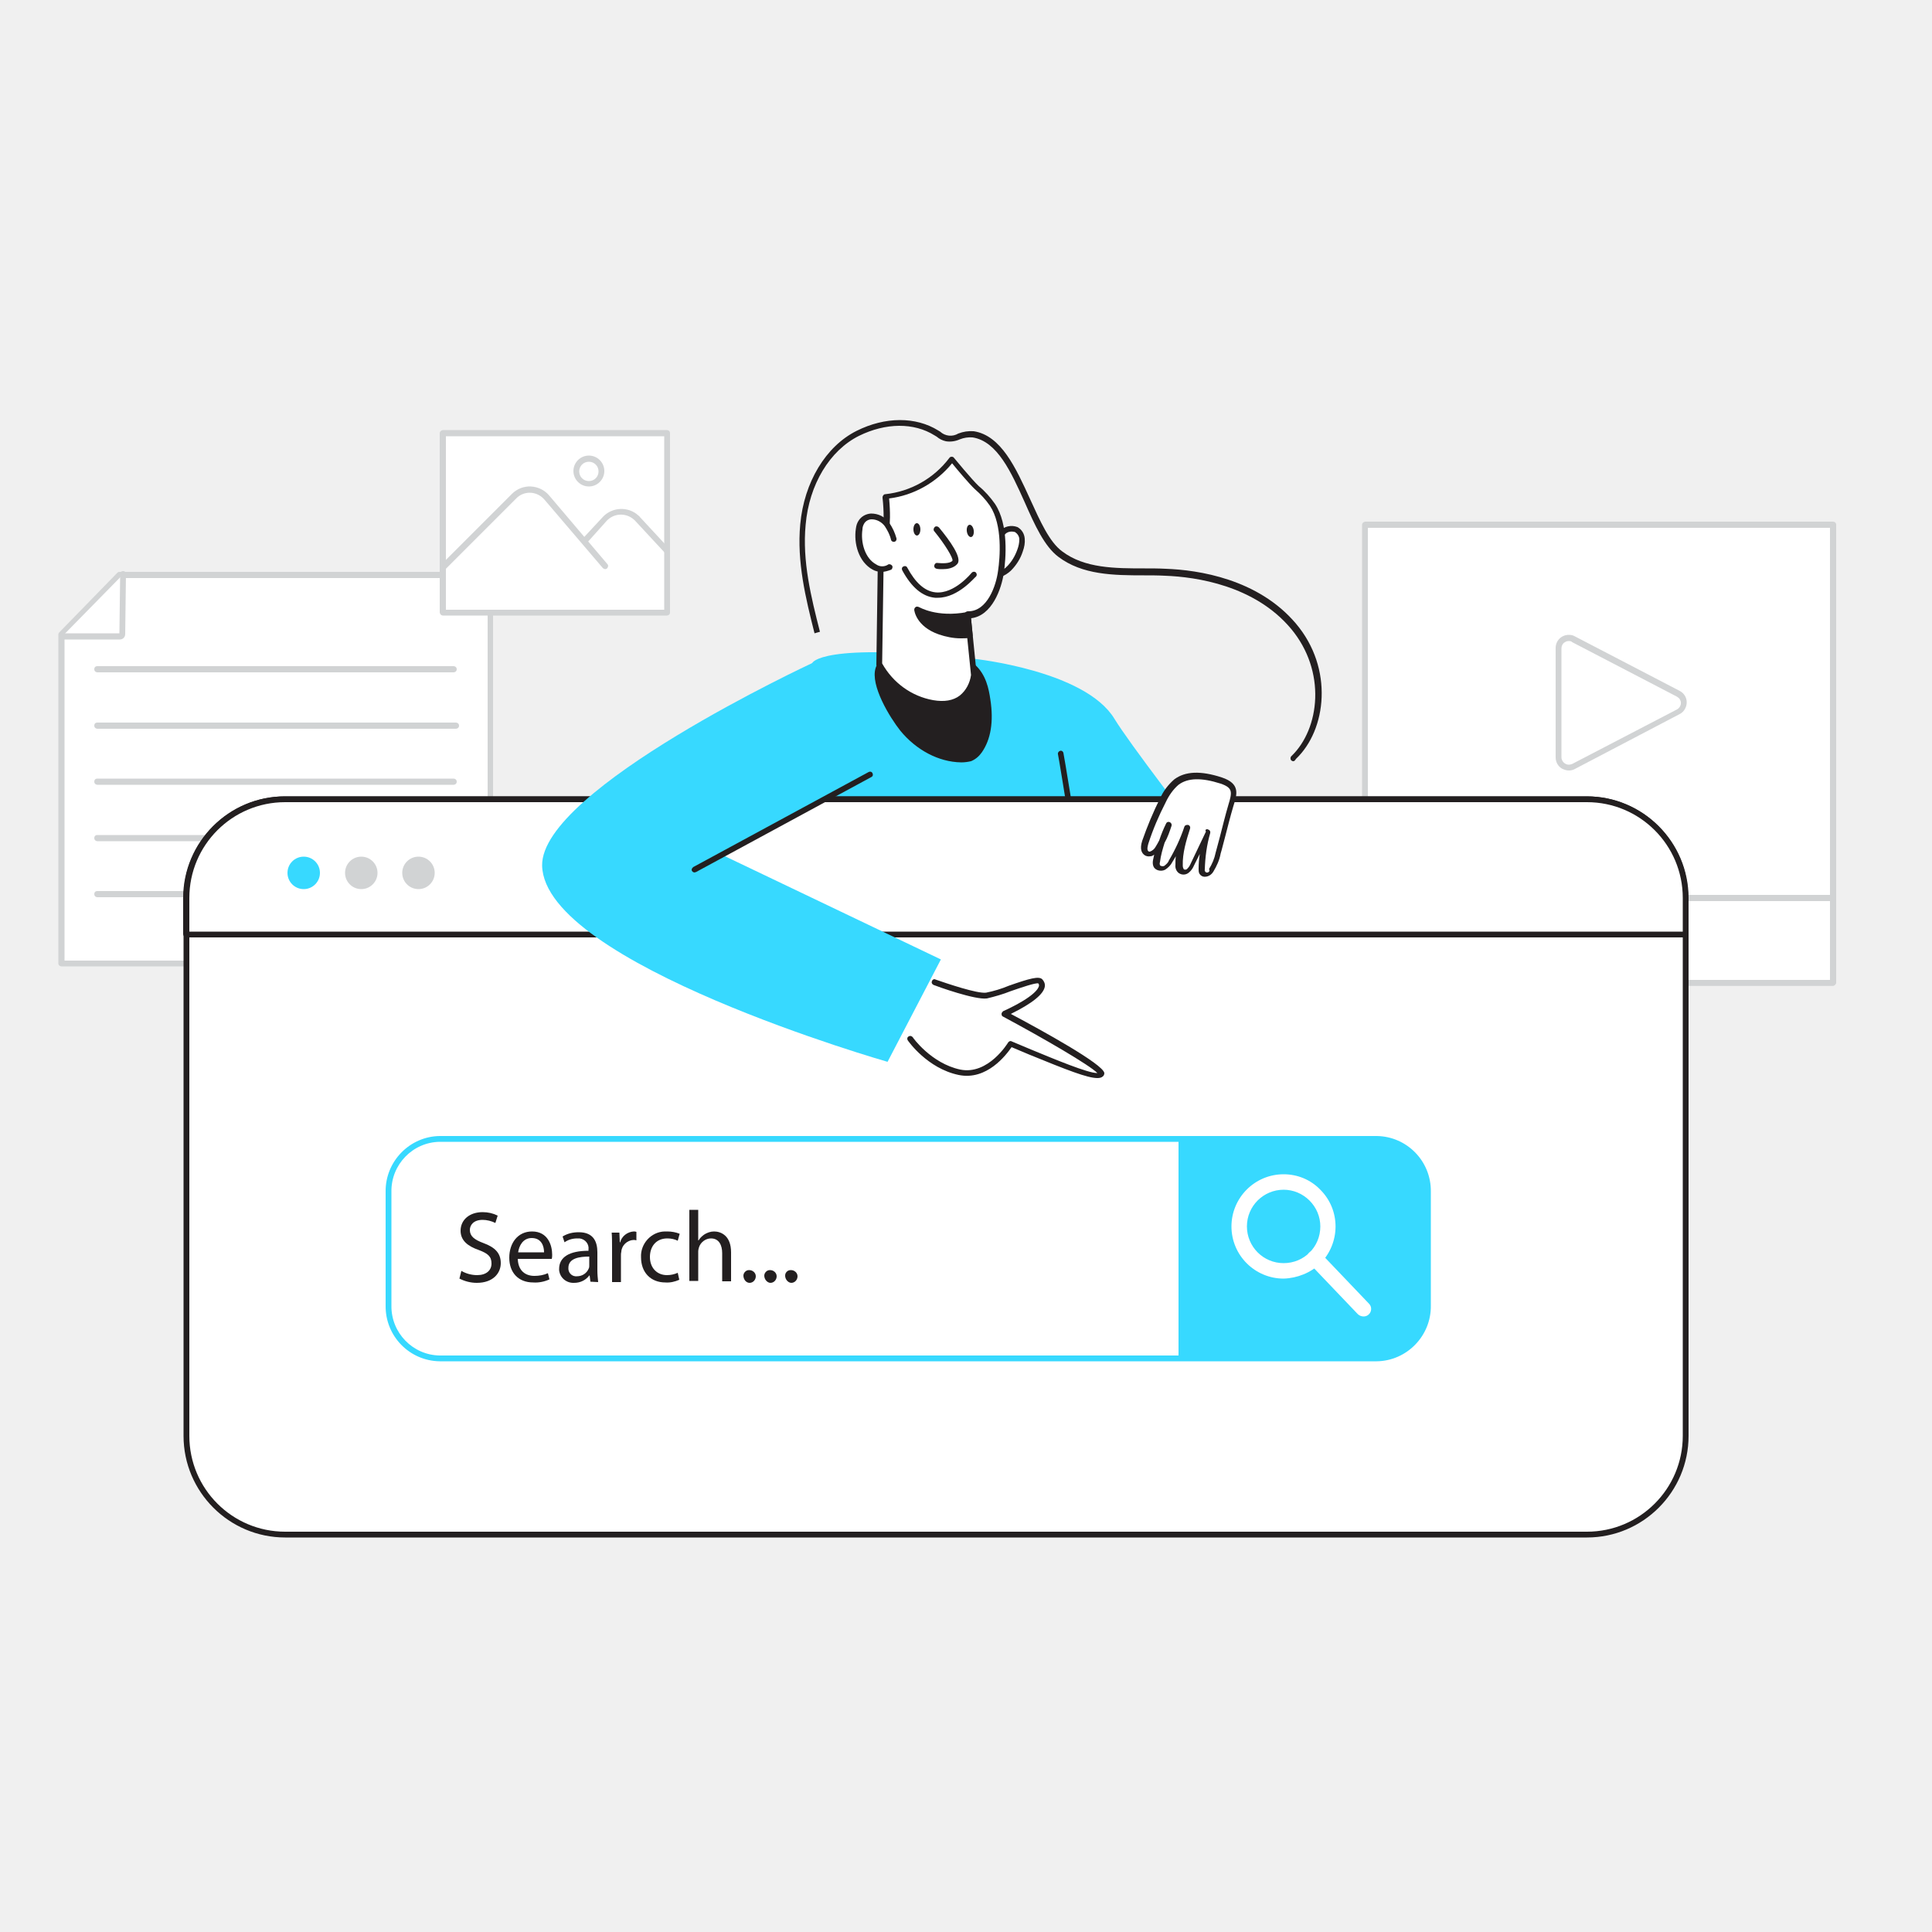
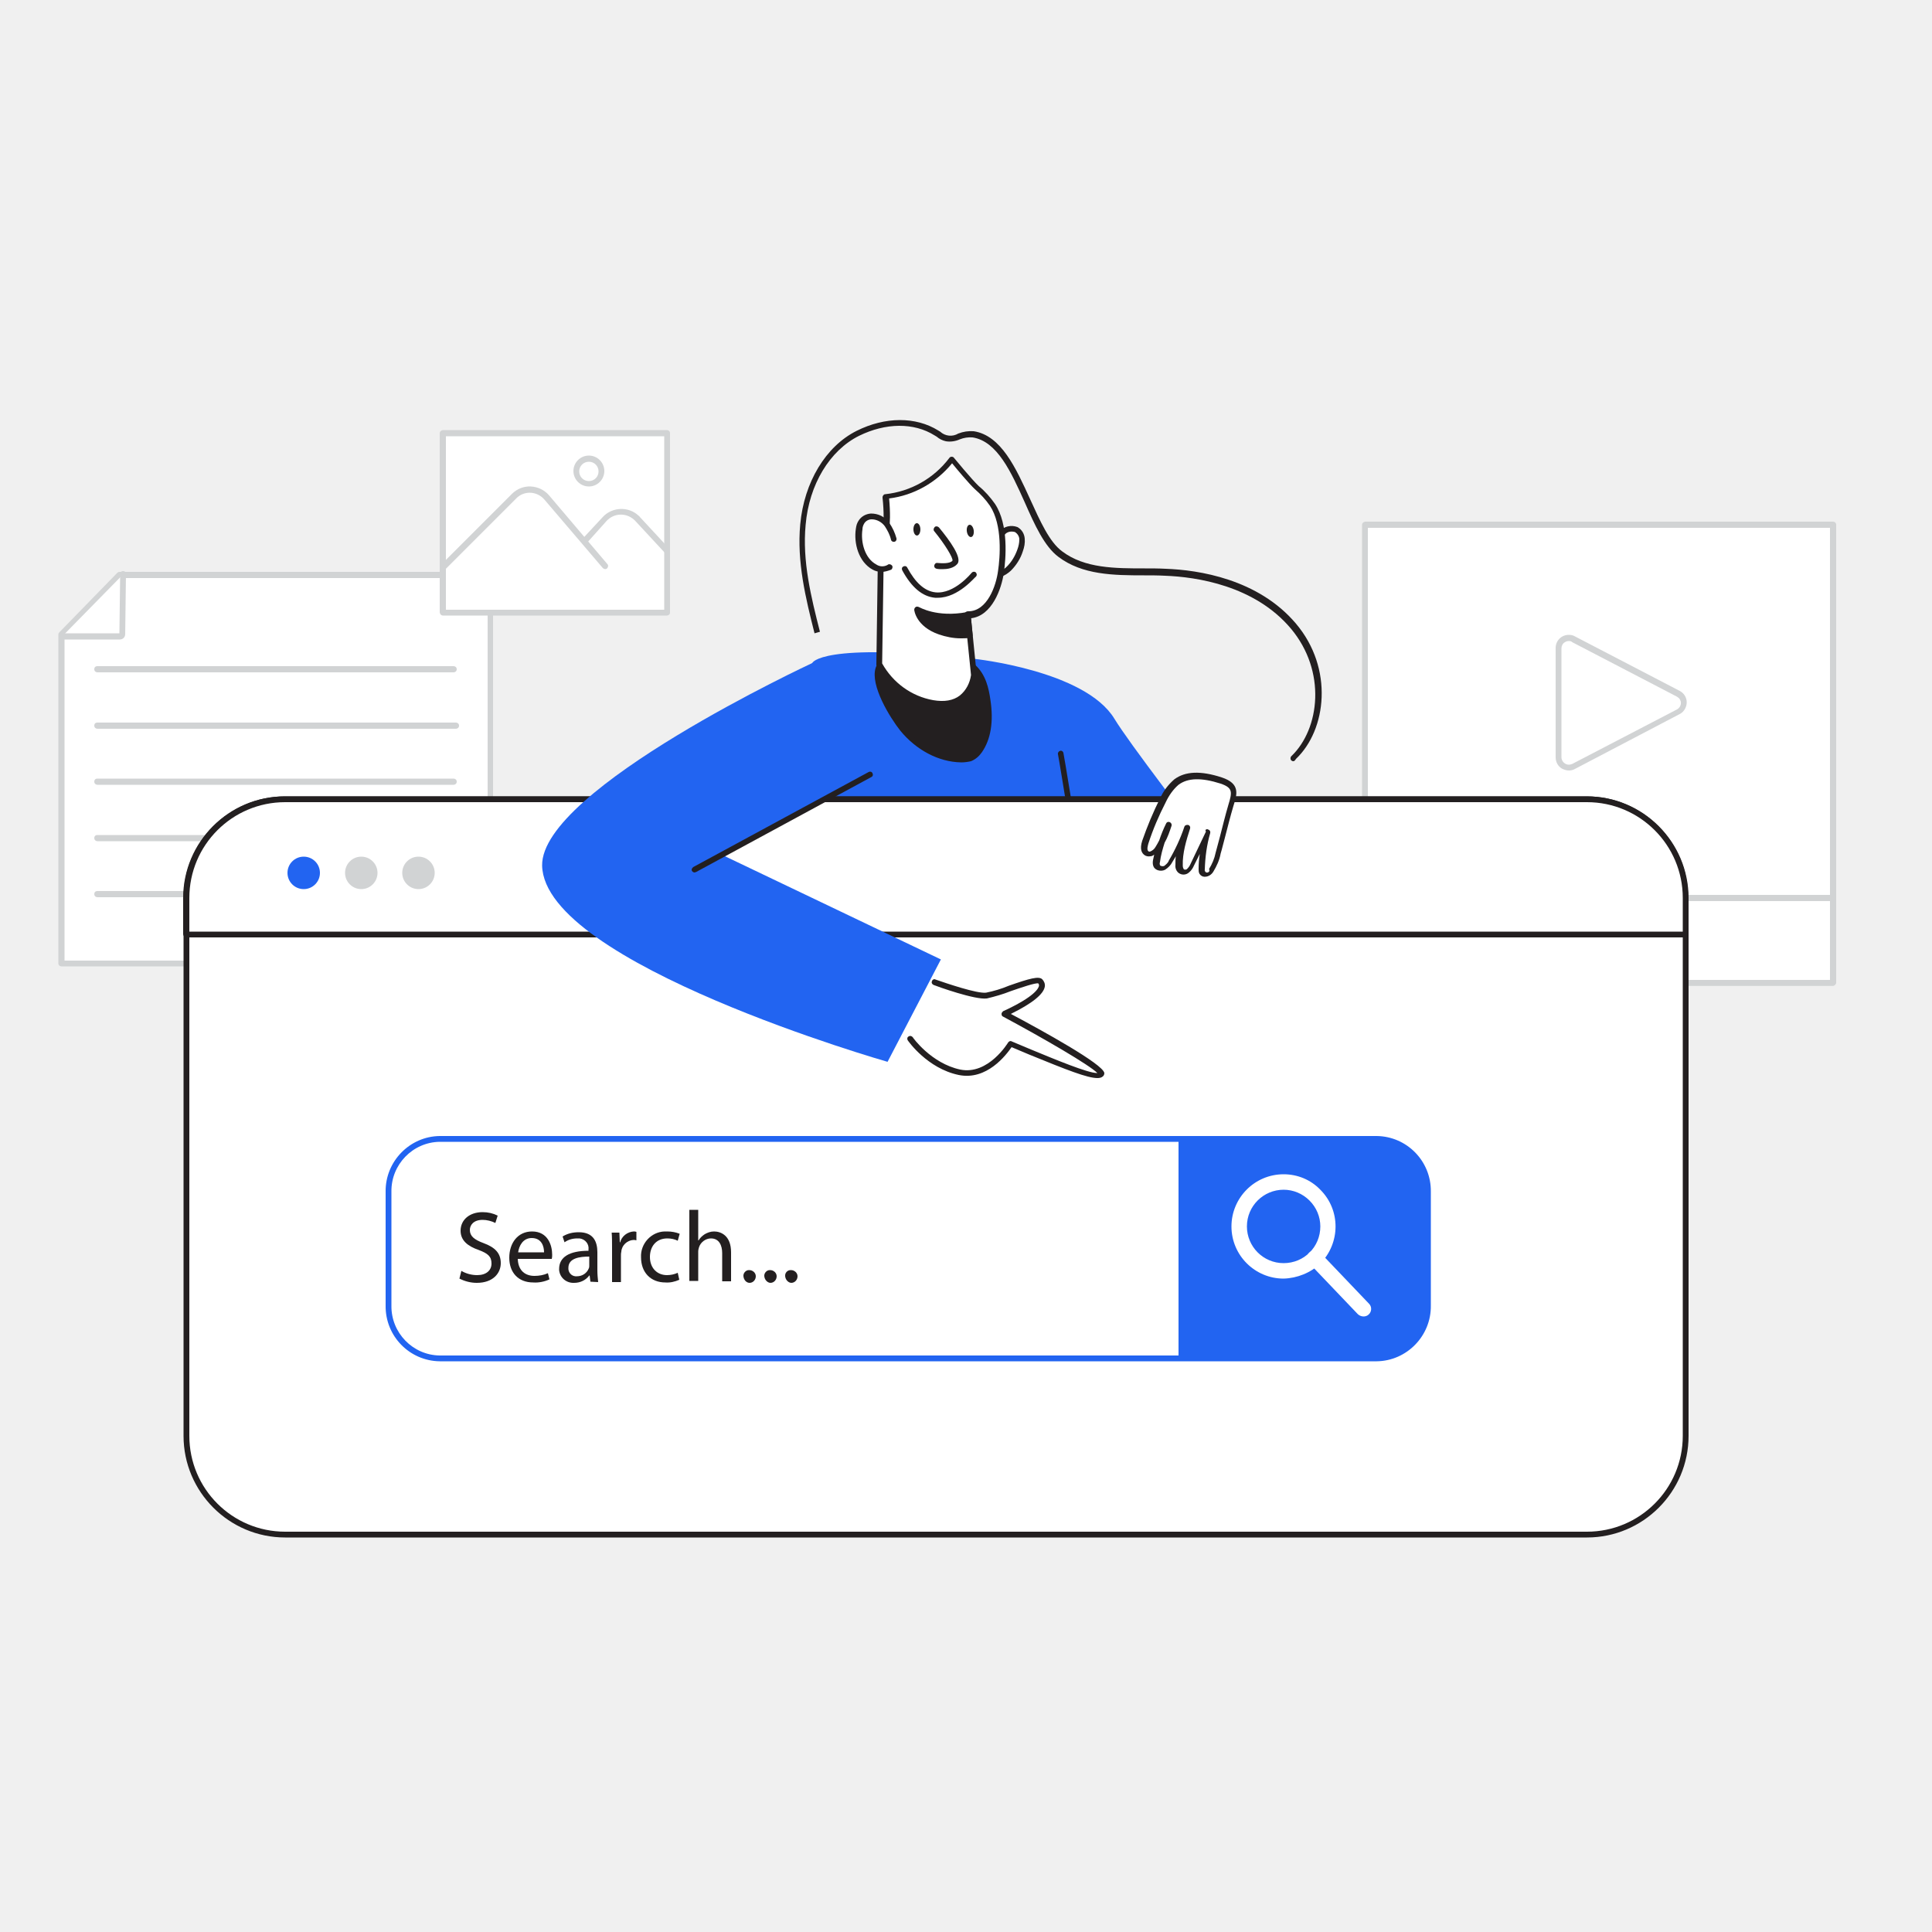
<svg xmlns="http://www.w3.org/2000/svg" version="1.1" id="Layer_1" x="0px" y="0px" viewBox="0 0 500 500" style="width: 188px;" xml:space="preserve" data-imageid="search-engine-19" imageName="Search Engine" class="illustrations_image">
  <style type="text/css">
	.st0_search-engine-19{fill:#68E1FD;}
	.st1_search-engine-19{fill:#231F20;}
	.st2_search-engine-19{fill:#FFFFFF;}
	.st3_search-engine-19{fill:#D1D3D4;}
	.st4_search-engine-19{fill:none;}
</style>
  <g id="Character_search-engine-19">
-     <path class="st0_search-engine-19 targetColor" d="M252.1,170.5c0,0,28.7,3,36.3,15.5s61.9,81,61.9,81L207.5,266c0,0-7.4-77.8,2.7-94.4   C210.2,171.6,212.2,166.1,252.1,170.5z" style="fill: rgb(55, 217, 255);" />
+     <path class="st0_search-engine-19 targetColor" d="M252.1,170.5c0,0,28.7,3,36.3,15.5s61.9,81,61.9,81L207.5,266c0,0-7.4-77.8,2.7-94.4   C210.2,171.6,212.2,166.1,252.1,170.5z" style="fill: rgb(34, 100, 241);" />
    <path class="st1_search-engine-19" d="M233.5,188.6c3.7,4.6,9.2,7.9,15.1,7.9c0.8,0,1.5-0.1,2.3-0.3c1-0.4,1.9-1.2,2.4-2.1c2.7-3.7,2.8-8.6,2.1-13.1   c-0.5-3.1-1.4-6.5-3.8-8.6c-2.8-2.5-6.9-2.7-10.6-2.8s-12.4-1.2-13.8,3.4C225.9,177.3,231.1,185.5,233.5,188.6z" />
    <path class="st1_search-engine-19" d="M248.9,197.3h-0.2c-5.8-0.1-11.6-3.2-15.7-8.2l0,0c-2.7-3.4-7.8-11.7-6.4-16.2s8.7-4.3,13-4   c0.6,0,1.1,0.1,1.6,0.1c4.2,0.1,8.2,0.4,11.1,3s3.6,6.3,4,9c0.9,5.8,0.1,10.4-2.2,13.7c-0.7,1-1.6,1.8-2.8,2.3   C250.4,197.2,249.6,197.3,248.9,197.3z M234.1,188.1c3.8,4.7,9.2,7.6,14.5,7.7c0.7,0,1.4,0,2-0.2c0.9-0.4,1.6-1,2.1-1.8   c2.1-2.9,2.8-7.1,2-12.6c-0.4-2.5-1.1-6-3.5-8.1s-6.2-2.5-10.2-2.6c-0.5,0-1,0-1.6-0.1c-3.9-0.2-10.4-0.5-11.5,3   C226.8,177,231.4,184.8,234.1,188.1L234.1,188.1z" />
    <path class="st2_search-engine-19" d="M257.4,141.4c0.4-1.3,1-2.5,1.9-3.5c0.9-1,2.4-1.4,3.6-0.9c0.9,0.5,1.4,1.4,1.5,2.5c0.1,1-0.1,2-0.5,2.9   c-0.6,1.8-1.6,3.4-2.9,4.7c-1.3,1.3-3.1,2-5,2" />
    <path class="st1_search-engine-19" d="M256.4,149.9h-0.4c-0.4,0-0.7-0.4-0.7-0.8c0,0,0,0,0,0c0-0.4,0.4-0.7,0.8-0.7c0,0,0,0,0,0   c1.7,0.1,3.3-0.6,4.5-1.8c1.2-1.2,2.1-2.7,2.7-4.4c0.3-0.8,0.5-1.7,0.5-2.6c0-0.8-0.5-1.5-1.1-1.9c-1-0.3-2.1-0.1-2.7,0.7   c-0.8,0.9-1.4,2-1.7,3.2c-0.1,0.4-0.6,0.6-1,0.5c0,0,0,0,0,0c-0.4-0.1-0.6-0.6-0.5-0.9c0,0,0,0,0-0.1c0.4-1.4,1.1-2.7,2-3.7   c1.1-1.2,2.9-1.6,4.5-1c1.1,0.6,1.8,1.7,1.9,3c0.1,1.1-0.1,2.2-0.5,3.3c-0.6,1.9-1.7,3.6-3.1,5C260.2,149,258.3,149.8,256.4,149.9z   " />
    <path class="st2_search-engine-19" d="M250.4,159.1l1.6,15.7c0,0-0.8,9-10.6,7.2c-5.9-1.1-10.9-4.8-13.8-10.1l0.4-28.2c-0.1-1.2,2.3-5.1,1.2-15.1   c6.8-0.7,13-4.2,17.1-9.7c0,0,4.6,5.6,6.5,7.4c1.5,1.3,2.9,2.8,4,4.4c3,4.6,2.9,12.1,2.2,17.3C258.4,152.3,255.8,159.2,250.4,159.1   z" />
    <path class="st1_search-engine-19" d="M243.8,183c-0.9,0-1.7-0.1-2.6-0.2c-6.1-1.1-11.4-5-14.3-10.5c-0.1-0.1-0.1-0.2-0.1-0.3c0,0,0.4-28,0.4-28.2   c0-0.5,0.1-1.1,0.3-1.6c0.6-1.9,1.7-6,0.9-13.4c0-0.2,0-0.4,0.2-0.6c0.1-0.2,0.3-0.3,0.5-0.3c6.6-0.7,12.6-4.1,16.6-9.4   c0.1-0.2,0.4-0.3,0.6-0.3c0.2,0,0.5,0.1,0.6,0.3c0,0,4.6,5.6,6.4,7.3c1.6,1.3,3,2.9,4.2,4.6c3.6,5.4,2.8,14.3,2.3,17.8   c-0.6,4.2-3.1,11.2-8.5,11.8l1.5,14.9v0.1c-0.3,2.5-1.5,4.8-3.4,6.4C247.7,182.5,245.8,183.1,243.8,183z M228.3,171.7   c2.8,5,7.6,8.5,13.2,9.5c2.9,0.5,5.2,0.1,6.9-1.2c1.6-1.3,2.6-3.2,2.9-5.3l-1.6-15.7c0-0.2,0.1-0.4,0.2-0.6   c0.2-0.1,0.4-0.2,0.6-0.2h0.1c4.9,0,7.2-6.6,7.7-10.5c0.5-3.4,1.2-11.8-2.1-16.8c-1.1-1.6-2.4-3-3.9-4.3c-1.5-1.4-4.6-5.1-5.9-6.7   c-4.1,5-9.9,8.3-16.3,9.1c0.7,7.3-0.4,11.3-1,13.3c-0.1,0.4-0.2,0.7-0.3,1.1C228.7,143.6,228.7,143.6,228.3,171.7L228.3,171.7z" />
    <path class="st1_search-engine-19" d="M250.9,164.2c-2.6,0.5-5.2,0.2-7.7-0.8c-5.6-2-5.9-5.8-5.9-5.8s4.7,3,13.1,1.4L250.9,164.2z" />
    <path class="st1_search-engine-19" d="M248.6,165.2c-1.9,0-3.8-0.4-5.6-1c-6-2.1-6.4-6.3-6.4-6.4c0-0.4,0.3-0.8,0.7-0.8c0.2,0,0.3,0,0.5,0.1   c0.1,0,4.6,2.8,12.5,1.3c0.4-0.1,0.8,0.2,0.9,0.6c0,0,0,0,0,0.1l0.5,5.1c0.1,0.4-0.1,0.8-0.5,0.9c-0.1,0-0.1,0-0.2,0   C250.1,165.2,249.4,165.2,248.6,165.2z M238.6,159.1c1.1,1.8,2.9,3.1,4.9,3.7c2.1,0.8,4.4,1.1,6.6,0.9l-0.4-3.6   C246,160.7,242.1,160.4,238.6,159.1L238.6,159.1z" />
    <path class="st2_search-engine-19" d="M242.2,137c0,0,5.8,7.1,4.8,8.5s-4.5,0.9-4.5,0.9" />
    <path class="st1_search-engine-19" d="M243.9,147.3c-0.5,0-1,0-1.5-0.1c-0.4-0.1-0.7-0.4-0.6-0.9c0.1-0.4,0.4-0.7,0.9-0.6c0,0,0,0,0,0   c1,0.1,3.2,0.2,3.8-0.6c0.2-0.7-2-4.3-4.7-7.6c-0.3-0.3-0.2-0.8,0.1-1.1s0.8-0.2,1.1,0.1c2.8,3.4,6,7.8,4.8,9.4   C246.8,147.1,245.1,147.3,243.9,147.3z" />
    <ellipse transform="matrix(0.9912 -0.1326 0.1326 0.9912 -16.0022 34.5037)" class="st1_search-engine-19" cx="251.1" cy="137.4" rx="0.9" ry="1.6" />
    <ellipse transform="matrix(0.9999 -1.169344e-02 1.169344e-02 0.9999 -1.5859 2.7837)" class="st1_search-engine-19" cx="237.3" cy="137" rx="0.9" ry="1.6" />
    <path class="st2_search-engine-19" d="M231.1,139.4c-0.4-1.3-1-2.6-1.8-3.8c-0.9-1.3-2.5-2.1-4.1-2.1c-1,0-1.9,0.5-2.5,1.3c-0.3,0.6-0.6,1.2-0.6,1.9   c-0.5,3.5,0.6,8.1,3.9,9.9c1.1,0.7,2.6,0.7,3.7,0.1" />
    <path class="st1_search-engine-19" d="M228.2,148c-0.9,0-1.7-0.2-2.4-0.6c-3.6-2-4.9-6.8-4.3-10.6c0.1-0.8,0.3-1.5,0.8-2.2c0.7-1,1.8-1.6,3.1-1.7   c1.9,0,3.6,0.8,4.7,2.4c0.9,1.2,1.5,2.6,1.9,4c0.1,0.4-0.1,0.8-0.5,0.9c-0.4,0.1-0.8-0.1-0.9-0.5c-0.3-1.3-0.9-2.4-1.6-3.5   c-0.8-1.1-2.1-1.8-3.4-1.8c-0.8,0-1.5,0.4-1.9,1c-0.3,0.5-0.5,1-0.5,1.6c-0.5,3.3,0.6,7.5,3.6,9.1c0.9,0.6,2,0.6,2.9,0.1   c0.3-0.3,0.8-0.2,1.1,0.1c0.3,0.3,0.2,0.8-0.1,1.1C229.7,147.8,228.9,148,228.2,148z" />
    <path class="st1_search-engine-19" d="M285,259.8c-3.5-21.9-10.2-63.5-10.5-64.8" />
    <path class="st1_search-engine-19" d="M285,260.5c-0.4,0-0.7-0.3-0.7-0.6c-4.1-25.4-10.2-63.5-10.5-64.7c-0.1-0.4,0.2-0.8,0.6-0.9   c0.4-0.1,0.7,0.2,0.8,0.5c0.4,1.6,10.4,64.2,10.5,64.8c0.1,0.4-0.2,0.8-0.6,0.9c0,0,0,0,0,0L285,260.5z" />
    <polygon class="st2_search-engine-19" points="243,217.6 225.7,217.8 225.2,211.5 241.7,211.3 &#09;" />
    <path class="st1_search-engine-19" d="M225.7,218.5c-0.4,0-0.7-0.3-0.8-0.7l-0.5-6.3c0-0.4,0.3-0.8,0.7-0.8c0,0,0,0,0.1,0l16.6-0.2   c0.4,0,0.7,0.3,0.7,0.6l1.2,6.3c0,0.2,0,0.4-0.2,0.6c-0.1,0.2-0.3,0.3-0.6,0.3L225.7,218.5L225.7,218.5z M226,212.2l0.4,4.8   l15.7-0.1l-0.9-4.8L226,212.2z" />
    <path class="st2_search-engine-19" d="M252,148.5c0,0-10.3,13-17.9-1.4" />
    <path class="st1_search-engine-19" d="M242.7,154.7c-0.2,0-0.5,0-0.7,0c-3.3-0.3-6.1-2.7-8.5-7.1c-0.2-0.4-0.1-0.8,0.3-1s0.8-0.1,1,0.3   c2.1,3.9,4.5,6.1,7.3,6.4c4.9,0.5,9.3-5,9.4-5.1c0.3-0.3,0.7-0.3,1-0.1c0.3,0.3,0.4,0.7,0.1,1.1   C252.4,149.2,248.1,154.7,242.7,154.7z" />
    <path class="st1_search-engine-19" d="M334.7,197c-0.2,0-0.4-0.1-0.5-0.2c-0.3-0.3-0.3-0.8,0-1.1c7.4-7.1,9.1-22-0.1-33   c-9.4-11.2-24.5-13.4-32.6-13.7c-1.8-0.1-3.7-0.1-5.4-0.1c-7.9,0-16-0.1-22.2-4.8c-3.6-2.7-6.1-8.2-8.7-14.1   c-3.5-7.8-7.1-15.8-13.5-16.8c-1.1-0.1-2.3,0.1-3.3,0.5c-1.1,0.5-2.4,0.7-3.6,0.5c-0.9-0.2-1.7-0.6-2.4-1.2l-0.5-0.3   c-5.4-3.4-12.7-3.3-19.6,0.1c-7.6,3.8-12.9,12.6-13.8,23c-0.9,9.4,1.4,18.7,3.7,27.7l-1.4,0.4l0.7-0.2l-0.7,0.2   c-2.3-9.1-4.6-18.5-3.7-28.2c1-10.9,6.6-20.2,14.6-24.2c7.4-3.7,15.3-3.7,21.1-0.1l0.5,0.3c1.3,1.2,3.2,1.4,4.7,0.5   c1.3-0.5,2.6-0.7,4-0.6c7.1,1.1,10.9,9.5,14.6,17.6c2.6,5.7,5,11.1,8.3,13.5c5.8,4.4,13.7,4.4,21.4,4.4c1.7,0,3.6,0,5.4,0.1   c8.4,0.3,23.9,2.6,33.7,14.2s7.9,27.5,0,35C335.1,196.9,334.9,197,334.7,197z" />
  </g>
  <g id="Backgrouhd_search-engine-19">
    <rect x="353.3" y="135.8" class="st2_search-engine-19" width="121.1" height="118.5" />
    <path class="st3_search-engine-19" d="M474.4,255.1H353.3c-0.4,0-0.7-0.3-0.8-0.8V135.8c0-0.4,0.3-0.7,0.8-0.8h121.1c0.4,0,0.8,0.3,0.8,0.8v118.5   C475.1,254.7,474.8,255.1,474.4,255.1L474.4,255.1z M354,253.6h119.6v-117H354V253.6z" />
    <rect x="353.3" y="232.4" class="st2_search-engine-19" width="121.1" height="21.9" />
    <path class="st3_search-engine-19" d="M474.4,255.1H353.3c-0.4,0-0.7-0.3-0.8-0.8v-21.9c0-0.4,0.3-0.7,0.8-0.8h121.1c0.4,0,0.8,0.3,0.8,0.8v21.9   C475.1,254.7,474.8,255.1,474.4,255.1L474.4,255.1z M354,253.6h119.6v-20.4H354V253.6z" />
    <path class="st2_search-engine-19" d="M434.4,184.2l-27.1,14.1c-1.3,0.7-2.9,0.2-3.6-1.1c-0.2-0.4-0.3-0.8-0.3-1.2v-28.3c0-1.5,1.2-2.7,2.6-2.7   c0.4,0,0.9,0.1,1.2,0.3l27.1,14.1c1.3,0.7,1.8,2.3,1.1,3.6C435.2,183.6,434.8,184,434.4,184.2z" />
    <path class="st3_search-engine-19" d="M406,199.4c-0.6,0-1.2-0.2-1.8-0.5c-1-0.6-1.6-1.7-1.6-2.9v-28.3c0-1.9,1.5-3.4,3.4-3.4c0.6,0,1.1,0.1,1.6,0.4   l27.1,14.1c1.7,0.9,2.3,2.9,1.4,4.6c-0.3,0.6-0.8,1.1-1.4,1.4l0,0L407.6,199C407.1,199.3,406.5,199.4,406,199.4z M406,165.9   c-0.4,0-0.7,0.1-1,0.3c-0.6,0.3-0.9,1-0.9,1.6V196c0,1,0.9,1.9,1.9,1.9c0.3,0,0.6-0.1,0.9-0.2l27.1-14.1c0.9-0.5,1.3-1.6,0.8-2.5   c-0.2-0.4-0.5-0.6-0.8-0.8l-27.1-14.1C406.6,165.9,406.3,165.9,406,165.9z M434.4,184.2L434.4,184.2z" />
    <polygon class="st2_search-engine-19" points="126.9,249.4 15.9,249.4 15.9,164.3 31.1,148.8 126.9,148.8 &#09;" />
    <path class="st3_search-engine-19" d="M126.9,250.1h-111c-0.4,0-0.8-0.3-0.8-0.8v-85.1c0-0.2,0.1-0.4,0.2-0.5l15.1-15.5c0.1-0.1,0.3-0.2,0.5-0.2   h95.9c0.4,0,0.7,0.3,0.8,0.8v100.5C127.7,249.8,127.4,250.1,126.9,250.1z M16.7,248.6h109.5v-99H31.4l-14.7,15L16.7,248.6z" />
    <path class="st3_search-engine-19" d="M117.4,217.7H25.2c-0.4,0-0.8-0.3-0.8-0.8s0.3-0.8,0.8-0.8h92.2c0.4,0,0.8,0.3,0.8,0.8   S117.8,217.7,117.4,217.7z" />
    <path class="st3_search-engine-19" d="M25.2,232.2c-0.4,0-0.8-0.3-0.8-0.8s0.3-0.8,0.8-0.8h92.2c0.4,0,0.8,0.3,0.8,0.8s-0.3,0.8-0.8,0.8H25.2z" />
    <path class="st2_search-engine-19" d="M31.9,148.6l-0.2,15.5c0,0.3-0.3,0.6-0.6,0.6H16.1" />
    <path class="st3_search-engine-19" d="M31,165.5H16.1c-0.4,0-0.8-0.3-0.8-0.8s0.3-0.8,0.8-0.8h14.8l0.2-15.4c0-0.4,0.3-0.7,0.7-0.7c0,0,0.1,0,0.1,0   c0.4,0,0.7,0.3,0.7,0.8l-0.2,15.5C32.4,164.9,31.8,165.5,31,165.5z" />
    <path class="st3_search-engine-19" d="M117.4,174H25.2c-0.4,0-0.8-0.3-0.8-0.8s0.3-0.8,0.8-0.8h92.2c0.4,0,0.8,0.3,0.8,0.8S117.8,174,117.4,174z" />
    <path class="st3_search-engine-19" d="M118,188.6H25.2c-0.4,0-0.8-0.3-0.8-0.8s0.3-0.8,0.8-0.8H118c0.4,0,0.8,0.3,0.8,0.8S118.4,188.6,118,188.6z" />
    <path class="st3_search-engine-19" d="M117.4,203.1H25.2c-0.4,0-0.8-0.3-0.8-0.8s0.3-0.8,0.8-0.8h92.2c0.4,0,0.8,0.3,0.8,0.8   S117.8,203.1,117.4,203.1z" />
    <rect x="114.7" y="112.2" class="st2_search-engine-19" width="58" height="46.4" />
    <path class="st3_search-engine-19" d="M172.6,159.3h-58c-0.4,0-0.7-0.3-0.8-0.8v-46.4c0-0.4,0.3-0.7,0.8-0.8h58c0.4,0,0.8,0.3,0.8,0.8v46.4   C173.4,159,173,159.3,172.6,159.3z M115.4,157.8h56.5v-44.9h-56.5V157.8z" />
    <path class="st3_search-engine-19" d="M114.8,147.3c-0.2,0-0.4-0.1-0.5-0.2c-0.3-0.3-0.3-0.8,0-1.1l18.2-18.2c1.3-1.3,3.1-2,4.9-1.9   c1.8,0.1,3.5,0.9,4.7,2.3l15.1,17.8c0.3,0.3,0.2,0.8-0.1,1.1c-0.3,0.3-0.8,0.2-1.1-0.1l-15.1-17.7c-1.8-2.1-4.9-2.4-7-0.6   c-0.1,0.1-0.2,0.2-0.3,0.3l-18.2,18.2C115.2,147.3,115,147.3,114.8,147.3z" />
    <path class="st3_search-engine-19" d="M172.6,143.2c-0.2,0-0.4-0.1-0.6-0.2l-7.6-8.2c-1.9-2-5-2.2-7.1-0.3c-0.1,0.1-0.2,0.2-0.3,0.3l-5.1,5.7   c-0.3,0.3-0.8,0.3-1.1,0c-0.3-0.3-0.3-0.8,0-1.1l5.2-5.6c2.4-2.6,6.6-2.8,9.2-0.4c0.1,0.1,0.3,0.2,0.4,0.4l7.6,8.2   c0.3,0.3,0.2,0.8-0.1,1.1C173.1,143.1,172.9,143.2,172.6,143.2L172.6,143.2z" />
    <circle class="st2_search-engine-19" cx="152.4" cy="121.9" r="3.2" />
    <path class="st3_search-engine-19" d="M152.4,125.9c-2.2,0-4-1.8-4-4s1.8-4,4-4s4,1.8,4,4S154.6,125.9,152.4,125.9z M152.4,119.5   c-1.4,0-2.5,1.1-2.5,2.5s1.1,2.5,2.5,2.5c1.4,0,2.5-1.1,2.5-2.5S153.8,119.5,152.4,119.5L152.4,119.5z" />
  </g>
  <g id="search_box_search-engine-19">
    <path class="st2_search-engine-19" d="M436.2,232.4v139.2c0,14.1-11.4,25.6-25.6,25.6H73.8c-14.1,0-25.5-11.4-25.5-25.5c0,0,0,0,0,0V232.4   c0-14.1,11.4-25.6,25.5-25.6h336.9C424.8,206.9,436.2,218.3,436.2,232.4z" />
    <path class="st1_search-engine-19" d="M410.7,397.9H73.8c-14.5,0-26.3-11.8-26.3-26.3V232.4c0-14.5,11.8-26.3,26.3-26.3h336.9   c14.5,0,26.3,11.8,26.3,26.3v139.2C437,386.1,425.2,397.9,410.7,397.9z M73.8,207.6c-13.7,0-24.8,11.1-24.8,24.8v139.2   c0,13.7,11.1,24.8,24.8,24.8h336.9c13.7,0,24.8-11.1,24.8-24.8V232.4c0-13.7-11.1-24.8-24.8-24.8H73.8z" />
    <path class="st2_search-engine-19" d="M436.2,232.4v9.4h-388v-9.4c0-14.1,11.4-25.6,25.6-25.6h336.9C424.8,206.9,436.2,218.3,436.2,232.4z" />
    <path class="st1_search-engine-19" d="M436.2,242.6h-388c-0.4,0-0.7-0.3-0.8-0.8v-9.4c0-14.5,11.8-26.3,26.3-26.3h336.9c14.5,0,26.3,11.8,26.3,26.3   v9.4C437,242.2,436.7,242.6,436.2,242.6C436.2,242.6,436.2,242.6,436.2,242.6z M49,241.1h386.5v-8.7c0-13.7-11.1-24.8-24.8-24.8   H73.8c-13.7,0-24.8,11.1-24.8,24.8V241.1z" />
    <path class="st2_search-engine-19" d="M113.8,294.7c-7.4,0.1-13.3,6.2-13.2,13.6v29.5c-0.1,7.4,5.8,13.5,13.2,13.6h242.5c7.4-0.1,13.3-6.2,13.2-13.6   v-29.5c0.1-7.4-5.8-13.5-13.2-13.6H113.8z" />
-     <path class="st0_search-engine-19 targetColor" d="M356.3,352.3H113.8c-7.8-0.1-14.1-6.5-14-14.4v-29.5c-0.1-7.8,6.2-14.3,14-14.4h242.5   c7.8,0.1,14.1,6.5,14,14.4v29.5C370.4,345.7,364.1,352.2,356.3,352.3z M113.8,295.5c-7,0.1-12.6,5.9-12.5,12.9v29.5   c-0.1,7,5.5,12.8,12.5,12.9h242.5c7-0.1,12.6-5.9,12.5-12.9v-29.5c0.1-7-5.5-12.8-12.5-12.9L113.8,295.5z" style="fill: rgb(55, 217, 255);" />
-     <path class="st0_search-engine-19 targetColor" d="M370.2,308.8v28.7c0,7.7-6.2,13.9-13.9,13.9H305v-56.5h51.3C364,294.9,370.2,301.1,370.2,308.8z" style="fill: rgb(55, 217, 255);" />
+     <path class="st0_search-engine-19 targetColor" d="M356.3,352.3H113.8c-7.8-0.1-14.1-6.5-14-14.4v-29.5c-0.1-7.8,6.2-14.3,14-14.4h242.5   c7.8,0.1,14.1,6.5,14,14.4v29.5C370.4,345.7,364.1,352.2,356.3,352.3z M113.8,295.5c-7,0.1-12.6,5.9-12.5,12.9v29.5   c-0.1,7,5.5,12.8,12.5,12.9h242.5c7-0.1,12.6-5.9,12.5-12.9v-29.5c0.1-7-5.5-12.8-12.5-12.9L113.8,295.5z" style="fill: rgb(34, 100, 241);" />
+     <path class="st0_search-engine-19 targetColor" d="M370.2,308.8v28.7c0,7.7-6.2,13.9-13.9,13.9H305v-56.5h51.3C364,294.9,370.2,301.1,370.2,308.8z" style="fill: rgb(34, 100, 241);" />
    <path class="st2_search-engine-19" d="M332.2,330.9c-7.4,0-13.5-6-13.5-13.5c0-7.4,6-13.5,13.5-13.5c3.6,0,7,1.4,9.5,4l0,0c5.3,5.3,5.2,13.8,0,19.1   C339.2,329.4,335.7,330.8,332.2,330.9z M332.2,307.9c-5.2,0-9.5,4.2-9.5,9.5c0,5.2,4.2,9.5,9.5,9.5s9.5-4.2,9.5-9.5   c0-2.5-1-4.9-2.8-6.7l0,0C337.1,308.9,334.7,307.9,332.2,307.9L332.2,307.9z" />
    <path class="st2_search-engine-19" d="M352.9,340.7c-0.5,0-1.1-0.2-1.5-0.6l-12.6-13.2c-0.8-0.8-0.7-2.1,0.1-2.8s2.1-0.7,2.8,0.1l0,0l12.6,13.2   c0.8,0.8,0.7,2.1-0.1,2.8C353.9,340.5,353.4,340.7,352.9,340.7L352.9,340.7z" />
-     <circle class="st0_search-engine-19 targetColor" cx="78.6" cy="225.9" r="4.2" style="fill: rgb(55, 217, 255);" />
+     <circle class="st0_search-engine-19 targetColor" cx="78.6" cy="225.9" r="4.2" style="fill: rgb(34, 100, 241);" />
    <circle class="st3_search-engine-19" cx="93.5" cy="225.9" r="4.2" />
    <circle class="st3_search-engine-19" cx="108.3" cy="225.9" r="4.2" />
    <path class="st1_search-engine-19" d="M119.4,328.9c1.2,0.7,2.6,1.1,4.1,1.1c2.3,0,3.7-1.2,3.7-3s-0.9-2.6-3.3-3.5c-2.9-1-4.7-2.5-4.7-5   c0-2.8,2.3-4.8,5.7-4.8c1.4,0,2.7,0.3,3.9,0.9l-0.6,1.9c-1-0.5-2.2-0.8-3.3-0.8c-2.4,0-3.3,1.4-3.3,2.6c0,1.6,1.1,2.5,3.5,3.4   c3,1.1,4.5,2.6,4.5,5.2s-2,5.1-6.2,5.1c-1.6,0-3.1-0.4-4.5-1.1L119.4,328.9z" />
    <path class="st1_search-engine-19" d="M134,325.8c0.1,3.1,2,4.4,4.3,4.4c1.2,0,2.4-0.2,3.5-0.7l0.4,1.6c-1.3,0.6-2.8,0.9-4.2,0.8   c-3.9,0-6.2-2.6-6.2-6.4s2.2-6.8,5.9-6.8c4.1,0,5.2,3.6,5.2,6c0,0.4,0,0.7-0.1,1.1L134,325.8z M140.8,324.1c0-1.5-0.6-3.7-3.2-3.7   c-2.3,0-3.3,2.1-3.5,3.7H140.8z" />
    <path class="st1_search-engine-19" d="M152.8,331.7l-0.2-1.6h-0.1c-0.9,1.2-2.3,1.9-3.9,1.9c-2,0.1-3.7-1.3-3.9-3.3c0-0.1,0-0.2,0-0.3   c0-3.1,2.7-4.7,7.6-4.7v-0.3c0.2-1.4-0.8-2.7-2.3-2.9c-0.2,0-0.4,0-0.6,0c-1.2,0-2.3,0.3-3.3,1l-0.5-1.5c1.3-0.8,2.7-1.1,4.2-1.1   c3.9,0,4.8,2.6,4.8,5.2v4.7c0,1,0.1,2,0.2,3L152.8,331.7z M152.5,325.2c-2.5,0-5.4,0.4-5.4,2.9c-0.1,1.1,0.7,2.1,1.8,2.2   c0.1,0,0.3,0,0.4,0c1.4,0,2.6-0.8,3.1-2.1c0.1-0.2,0.1-0.5,0.1-0.7V325.2z" />
    <path class="st1_search-engine-19" d="M158.4,323c0-1.5,0-2.8-0.1-4h2l0.1,2.5h0.1c0.4-1.6,1.9-2.7,3.5-2.8c0.2,0,0.4,0,0.7,0.1v2.2   c-0.3-0.1-0.5-0.1-0.8-0.1c-1.6,0.1-3,1.4-3.1,3c-0.1,0.4-0.1,0.7-0.1,1.1v6.8h-2.3L158.4,323z" />
    <path class="st1_search-engine-19" d="M175.8,331.2c-1.1,0.5-2.4,0.8-3.6,0.7c-3.8,0-6.3-2.6-6.3-6.5c-0.2-3.5,2.6-6.6,6.1-6.7c0.2,0,0.5,0,0.7,0   c1.1,0,2.2,0.2,3.2,0.6l-0.5,1.8c-0.8-0.4-1.7-0.6-2.7-0.6c-2.9,0-4.5,2.1-4.5,4.8c0,2.9,1.9,4.7,4.4,4.7c1,0,1.9-0.2,2.8-0.6   L175.8,331.2z" />
    <path class="st1_search-engine-19" d="M178.4,313.1h2.3v7.9h0.1c0.4-0.7,1-1.2,1.6-1.6c0.7-0.4,1.5-0.7,2.4-0.7c1.7,0,4.4,1,4.4,5.4v7.5h-2.3v-7.3   c0-2-0.8-3.8-2.9-3.8c-1.4,0-2.7,1-3.1,2.3c-0.1,0.3-0.2,0.7-0.2,1.1v7.6h-2.3V313.1z" />
    <path class="st1_search-engine-19" d="M192.4,330.3c-0.1-0.8,0.6-1.6,1.4-1.6c0,0,0.1,0,0.1,0c0.9,0,1.7,0.7,1.7,1.6c0,0.9-0.7,1.7-1.6,1.7   C193.2,332,192.5,331.3,192.4,330.3C192.4,330.4,192.4,330.4,192.4,330.3z" />
    <path class="st1_search-engine-19" d="M197.8,330.3c-0.1-0.8,0.6-1.6,1.4-1.6c0,0,0.1,0,0.1,0c0.9,0,1.7,0.7,1.7,1.6c0,0.9-0.7,1.7-1.6,1.7   C198.7,332,197.9,331.3,197.8,330.3C197.8,330.4,197.8,330.4,197.8,330.3z" />
    <path class="st1_search-engine-19" d="M203.2,330.3c-0.1-0.9,0.6-1.6,1.4-1.6c0,0,0.1,0,0.1,0c0.9,0,1.7,0.7,1.7,1.6c0,0.9-0.7,1.7-1.6,1.7   C204.1,332,203.3,331.3,203.2,330.3C203.3,330.4,203.3,330.4,203.2,330.3z" />
  </g>
  <g id="character_hand_search-engine-19">
    <path class="st2_search-engine-19" d="M241.8,254.2c0,0,10.4,3.8,13.5,3.4c3.1-0.4,12.7-4.7,13.9-3.7s0.8,3.8-9.3,8.4c0,0,26.6,14.1,25.1,15.7   s-13.1-3.7-23.4-7.9c0,0-5.4,9-13.2,7.4s-12.7-8.6-12.7-8.6" />
    <path class="st1_search-engine-19" d="M284,279c-2.6,0-7.9-2.1-17.7-6.1l-4.5-1.9c-1.4,2-6.4,8.7-13.7,7.2c-8.1-1.7-13-8.7-13.2-9   c-0.2-0.4-0.1-0.8,0.3-1c0.3-0.2,0.7-0.1,1,0.2c0,0.1,4.8,6.8,12.3,8.4c7.3,1.5,12.4-7,12.4-7c0.2-0.3,0.6-0.5,0.9-0.3l5,2.1   c6.3,2.6,14.7,6.1,17.1,6.1h0.1c-2.1-2.1-13.6-8.8-24.4-14.6c-0.3-0.1-0.4-0.4-0.4-0.7c0-0.3,0.2-0.5,0.4-0.7   c8.3-3.8,9.2-6,9.3-6.6c0-0.2,0-0.4-0.2-0.6c-0.7-0.2-4.5,1.1-7.1,2c-2,0.8-4.1,1.4-6.2,1.9c-3.1,0.4-12.8-3.1-13.8-3.5   c-0.4-0.2-0.6-0.6-0.4-1c0.1-0.4,0.6-0.6,0.9-0.4c2.9,1,10.8,3.7,13.1,3.4c2-0.4,4-1,5.9-1.8c5.4-1.9,7.7-2.5,8.6-1.7   c0.5,0.5,0.8,1.2,0.7,1.9c-0.3,2-3.3,4.4-8.8,7.1c8.1,4.3,23.9,13,24.2,15.3c0,0.3-0.1,0.6-0.3,0.8C285.1,278.9,284.6,279,284,279z   " />
    <path class="st2_search-engine-19" d="M316,202c-3.8-1.2-8.4-2-11.6,0.4c-1.5,1.3-2.7,2.9-3.5,4.8c-1.8,3.5-3.3,7.1-4.6,10.8c-0.3,1-0.5,2.2,0.3,2.8   c1,0.7,2.3-0.4,2.9-1.5c1.2-1.9,2.1-3.9,2.7-6c-1.4,3-2.4,6.2-3,9.5c-0.1,0.4-0.1,0.8,0,1.2c0.4,0.7,1.3,0.9,2,0.5   c0.7-0.4,1.2-1,1.6-1.7c1.7-2.8,3-5.8,4.1-8.9c-1,3.2-2,6.5-1.9,9.9c-0.1,0.6,0.1,1.1,0.5,1.6c0.5,0.4,1.3,0.3,1.8-0.1   c0.5-0.4,0.8-1,1.1-1.6l4-8.4c-0.8,3.1-1.3,6.4-1.4,9.6c0,0.3,0,0.5,0.1,0.8c0.5,0.9,1.8,0.3,2.4-0.5c0.9-1.4,1.5-2.8,1.8-4.4   c1.1-4.1,2-8.3,3.3-12.4C319.6,205.1,320,203.3,316,202z" />
    <path class="st1_search-engine-19" d="M311.8,226.9h-0.1c-0.5,0-1-0.3-1.3-0.8c-0.2-0.4-0.2-0.8-0.2-1.2c0-1.3,0.1-2.6,0.3-3.9l-1.5,3   c-0.3,0.7-0.7,1.3-1.3,1.8c-0.8,0.7-1.9,0.7-2.7,0.1c-0.6-0.5-0.9-1.3-0.8-2.1c0-0.7,0-1.5,0.1-2.2c-0.3,0.5-0.6,1-0.9,1.5   c-0.4,0.8-1.1,1.5-1.9,2c-0.6,0.3-1.3,0.3-1.9,0.1c-0.5-0.2-0.9-0.5-1.1-1c-0.2-0.5-0.2-1.1-0.1-1.6c0.1-0.5,0.2-1,0.3-1.4   c-0.3,0.2-0.6,0.4-1,0.4c-0.5,0.1-1.1,0-1.5-0.3c-0.7-0.5-1.3-1.5-0.6-3.7c1.3-3.7,2.8-7.4,4.6-10.9c0.8-1.9,2.1-3.6,3.7-5   c2.8-2.1,6.8-2.3,12.3-0.5c4.8,1.6,4,4.3,3,7.4c-0.8,2.7-1.5,5.5-2.2,8.2c-0.4,1.4-0.7,2.8-1.1,4.1c-0.3,1.7-1,3.2-1.9,4.7   C313.5,226.4,312.7,226.9,311.8,226.9z M312.4,214.6c0.1,0,0.2,0,0.3,0.1c0.4,0.1,0.6,0.5,0.5,0.9c-0.9,3.1-1.3,6.2-1.4,9.4   c-0.1,0.3,0.1,0.7,0.4,0.8c0.3,0.1,0.7-0.1,0.8-0.4c0-0.2,0-0.3-0.1-0.5c0.8-1.3,1.4-2.7,1.7-4.2c0.4-1.4,0.7-2.7,1.1-4.1   c0.7-2.7,1.4-5.6,2.2-8.3c1-3.3,1.2-4.4-2-5.5c-5-1.6-8.5-1.5-10.9,0.3c-1.4,1.2-2.5,2.8-3.3,4.5c-1.8,3.5-3.3,7-4.5,10.7   c-0.1,0.4-0.5,1.6,0,2c0.1,0.1,0.3,0.1,0.4,0.1c0.6-0.2,1.2-0.7,1.5-1.3c0.3-0.5,0.6-1,0.9-1.6c0.5-1.5,1.1-3,1.8-4.4   c0.2-0.4,0.6-0.5,1-0.3c0.3,0.2,0.5,0.5,0.4,0.9c-0.5,1.5-1,3-1.8,4.4c-0.5,1.6-1,3.3-1.2,5c-0.1,0.3-0.1,0.5,0,0.8   c0.1,0.1,0.1,0.2,0.3,0.2c0.2,0.1,0.5,0.1,0.8,0c0.5-0.4,1-0.8,1.2-1.4c1.6-2.7,3-5.7,4-8.7c0.1-0.4,0.6-0.6,1-0.5   c0.4,0.1,0.6,0.5,0.5,0.9c-1,3.1-2,6.4-1.9,9.6c0,0.4,0.1,0.7,0.3,1c0.3,0.1,0.6,0.1,0.8-0.1c0.4-0.4,0.7-0.8,0.9-1.3l4-8.4   C311.8,214.8,312.1,214.6,312.4,214.6z" />
-     <path class="st0_search-engine-19 targetColor" d="M210.2,171.6c0,0-70.2,32.6-69.9,52.4c0.5,25.4,89.4,50.8,89.4,50.8l13.8-26.5l-56.7-27.1l41.9-22.9   L210.2,171.6z" style="fill: rgb(55, 217, 255);" />
+     <path class="st0_search-engine-19 targetColor" d="M210.2,171.6c0,0-70.2,32.6-69.9,52.4c0.5,25.4,89.4,50.8,89.4,50.8l13.8-26.5l-56.7-27.1l41.9-22.9   L210.2,171.6z" style="fill: rgb(34, 100, 241);" />
    <line class="st4_search-engine-19" x1="225.2" y1="200.4" x2="179.8" y2="225" />
    <path class="st1_search-engine-19" d="M179.8,225.8c-0.4,0-0.8-0.3-0.8-0.7c0-0.3,0.2-0.5,0.4-0.7l45.4-24.6c0.4-0.2,0.8-0.1,1,0.3s0.1,0.8-0.3,1   l-45.4,24.6C180,225.7,179.9,225.7,179.8,225.8z" />
  </g>
</svg>
